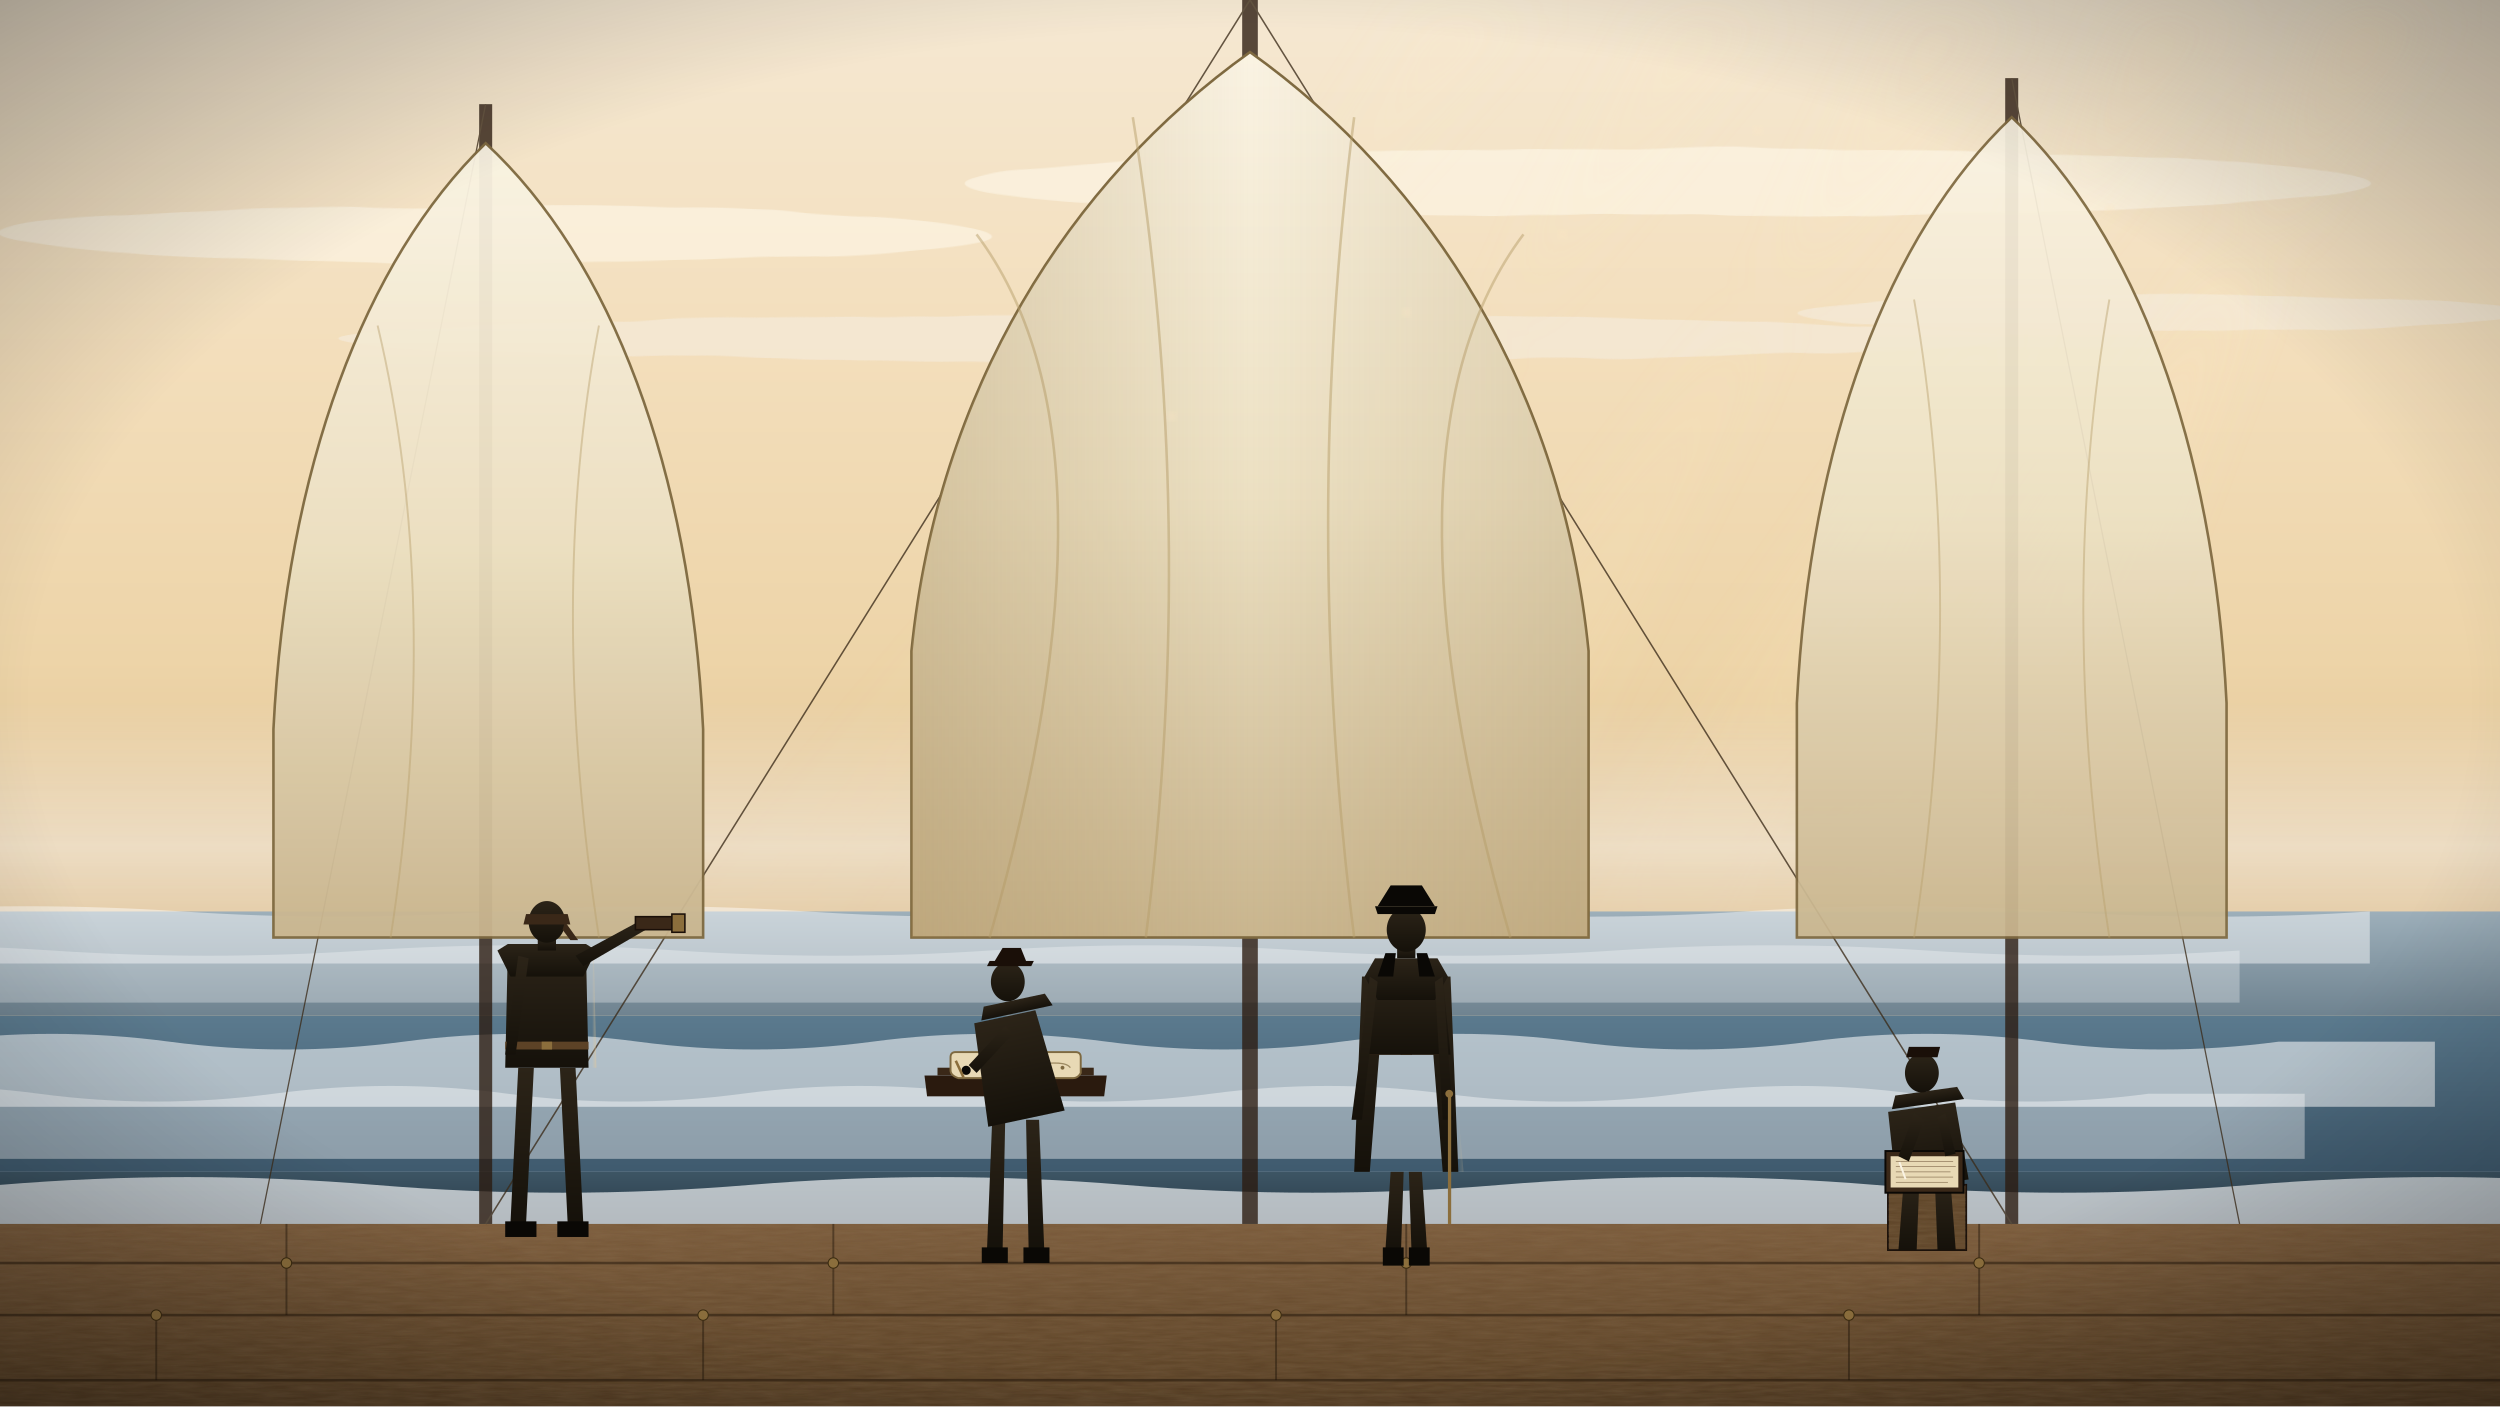
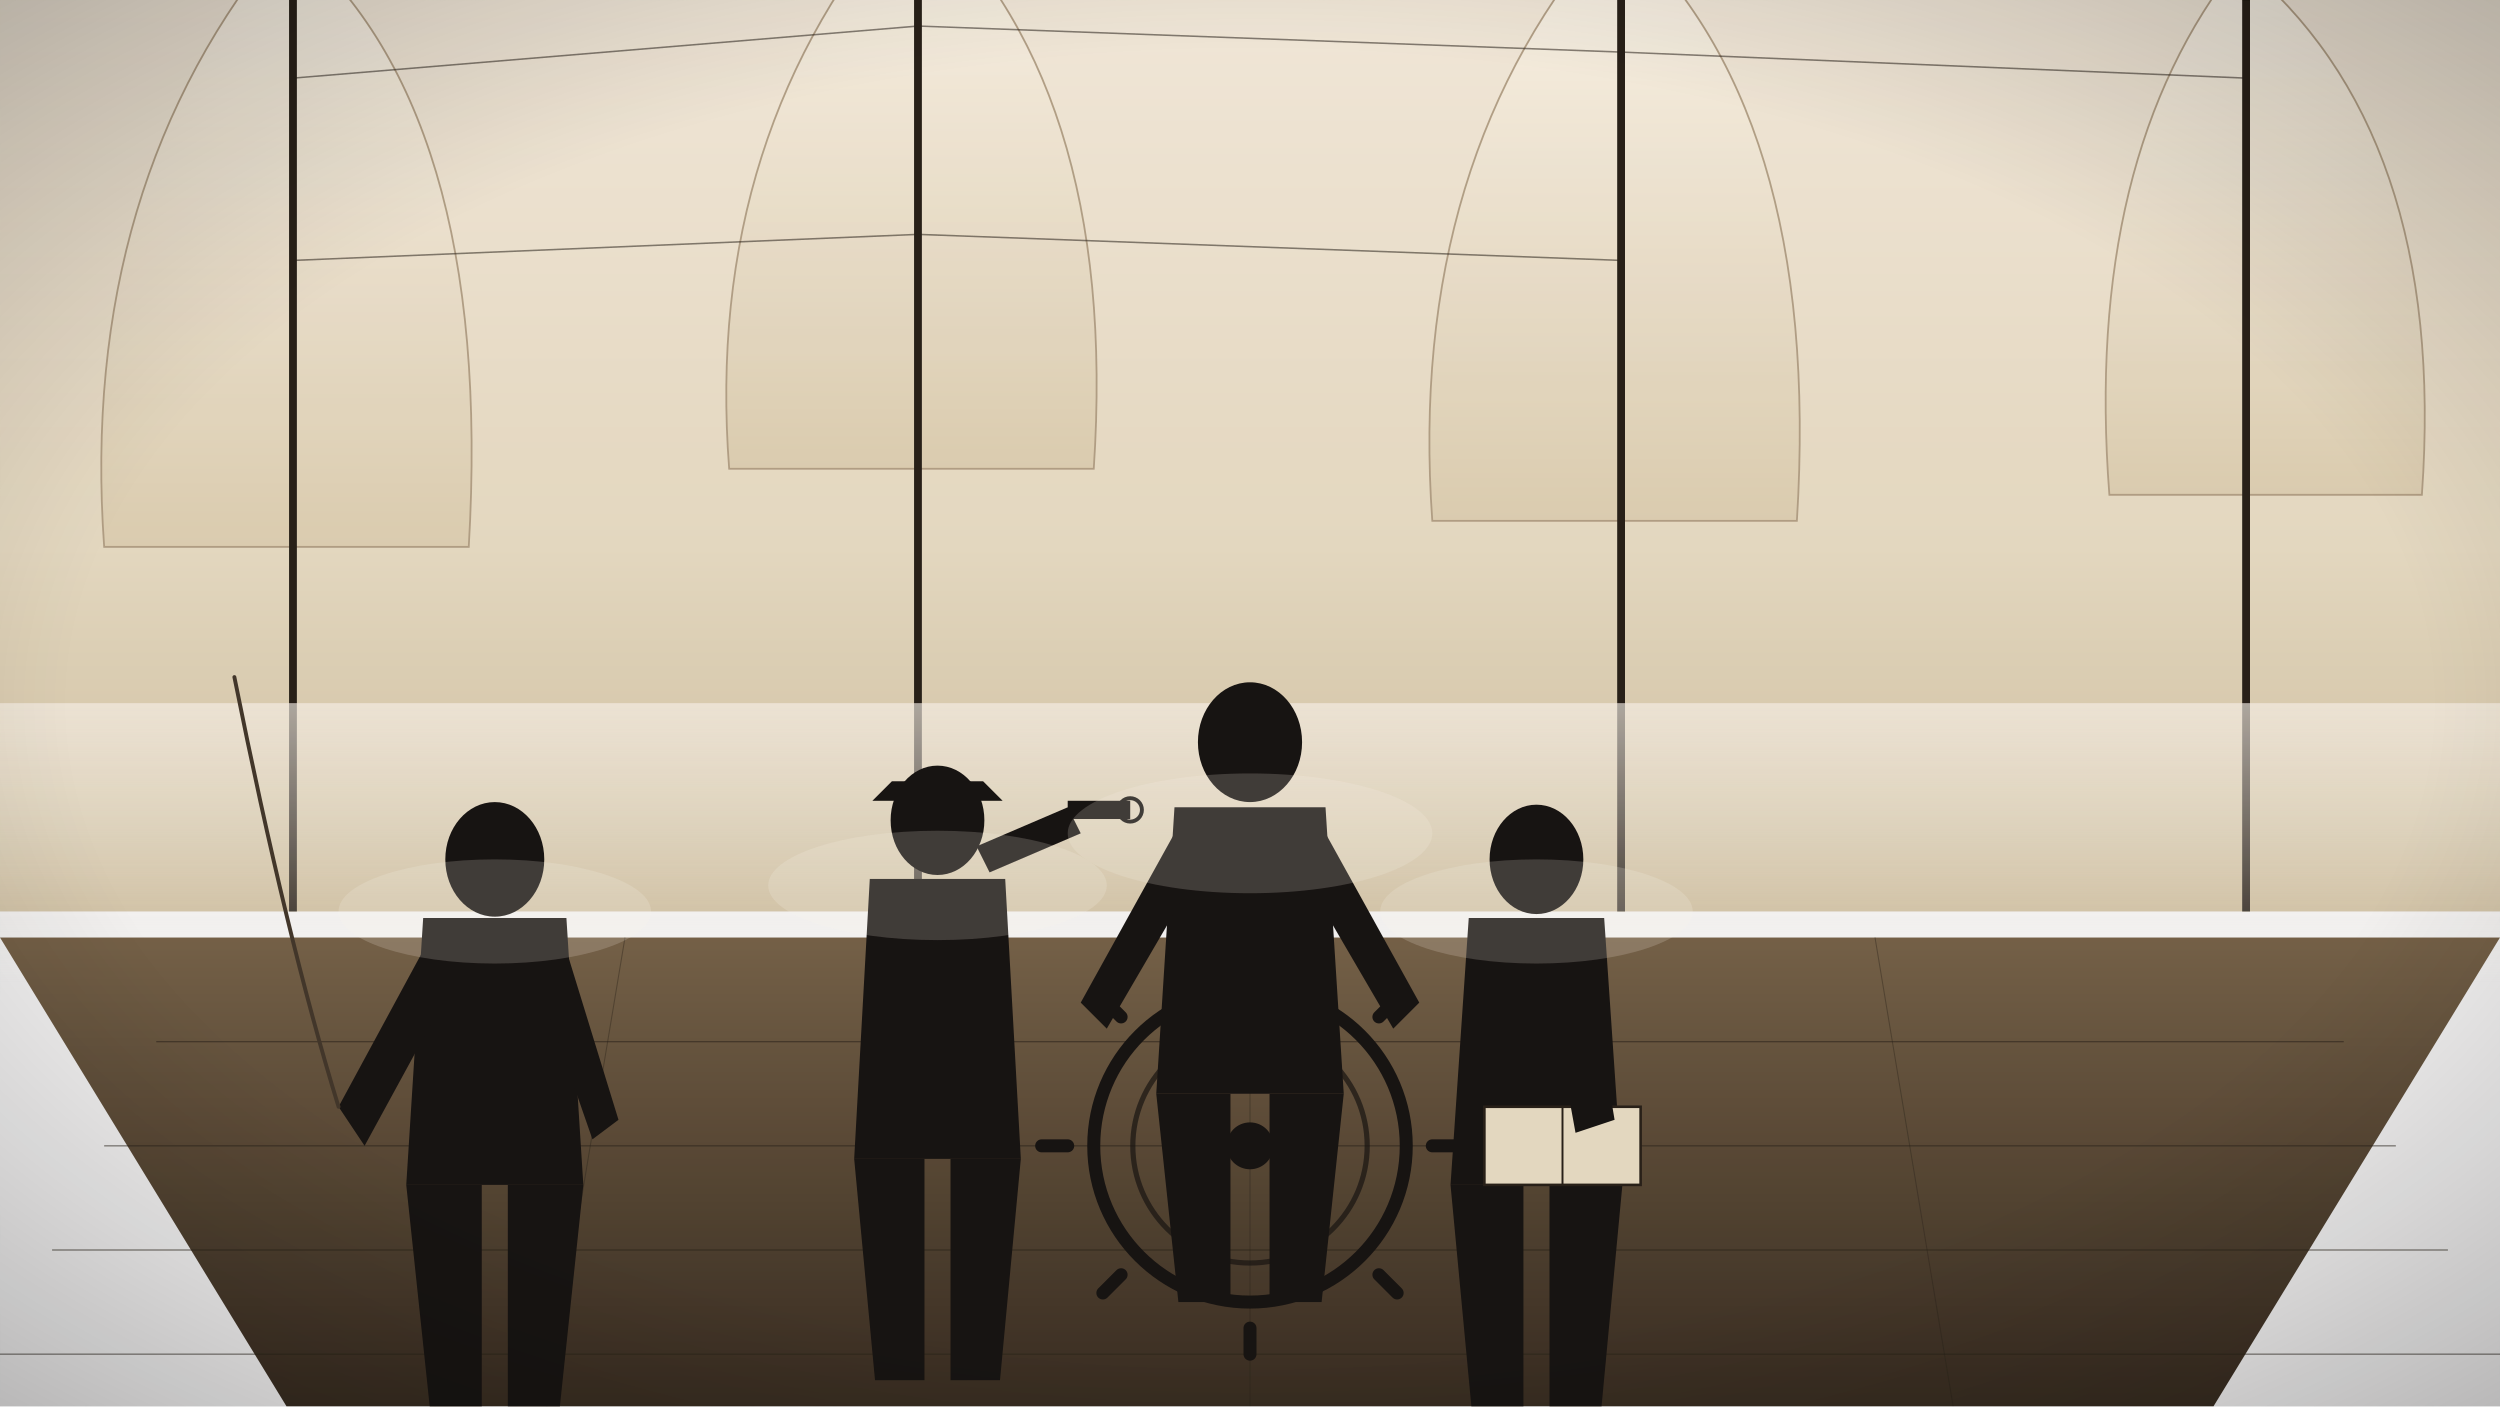
- <svg xmlns="http://www.w3.org/2000/svg" viewBox="0 0 1920 1080" preserveAspectRatio="xMidYMid slice" role="img" aria-label="Scene 02A — Crew on deck (Cartoon Saloon pilot)">
+ <svg xmlns="http://www.w3.org/2000/svg" viewBox="0 0 1920 1080" preserveAspectRatio="xMidYMid slice" role="img" aria-label="Scene 02A — Crew on deck">
  <defs>
-     <linearGradient id="s02_sky" x1="0%" y1="0%" x2="0%" y2="100%">
-       <stop offset="0%" stop-color="#F5E8D2" />
-       <stop offset="35%" stop-color="#F3DEBB" />
-       <stop offset="65%" stop-color="#EDD4A8" />
-       <stop offset="100%" stop-color="#D9B98A" />
+     <linearGradient id="sky02a" x1="0%" y1="0%" x2="0%" y2="100%">
+       <stop offset="0%" stop-color="#EFE6D6" />
+       <stop offset="60%" stop-color="#E2D6BD" />
+       <stop offset="100%" stop-color="#C8B998" />
    </linearGradient>
-     <linearGradient id="s02_seaFar" x1="0%" y1="0%" x2="0%" y2="100%">
-       <stop offset="0%" stop-color="#9DAFBA" />
-       <stop offset="100%" stop-color="#6F8390" />
+     <linearGradient id="deck02a" x1="0%" y1="0%" x2="0%" y2="100%">
+       <stop offset="0%" stop-color="#6E5A40" />
+       <stop offset="100%" stop-color="#2F2418" />
    </linearGradient>
-     <linearGradient id="s02_seaMid" x1="0%" y1="0%" x2="0%" y2="100%">
-       <stop offset="0%" stop-color="#5B7A8E" />
-       <stop offset="100%" stop-color="#3F5A6E" />
+     <linearGradient id="sail02a" x1="0%" y1="0%" x2="0%" y2="100%">
+       <stop offset="0%" stop-color="#FAF4E9" />
+       <stop offset="100%" stop-color="#D8C9AB" />
    </linearGradient>
-     <linearGradient id="s02_seaClose" x1="0%" y1="0%" x2="0%" y2="100%">
-       <stop offset="0%" stop-color="#3D5564" />
-       <stop offset="100%" stop-color="#1F2E3C" />
-     </linearGradient>
-     <linearGradient id="s02_deck" x1="0%" y1="0%" x2="0%" y2="100%">
-       <stop offset="0%" stop-color="#7A5A3A" />
-       <stop offset="60%" stop-color="#5C4226" />
-       <stop offset="100%" stop-color="#3E2C18" />
-     </linearGradient>
-     <linearGradient id="s02_sail" x1="0%" y1="0%" x2="0%" y2="100%">
-       <stop offset="0%" stop-color="#FAF3E3" />
-       <stop offset="50%" stop-color="#ECE0C2" />
-       <stop offset="100%" stop-color="#C9B58E" />
-     </linearGradient>
-     <linearGradient id="s02_sailShadow" x1="0%" y1="0%" x2="100%" y2="0%">
-       <stop offset="0%" stop-color="#A88D5C" stop-opacity="0.35" />
-       <stop offset="50%" stop-color="#A88D5C" stop-opacity="0" />
-       <stop offset="100%" stop-color="#A88D5C" stop-opacity="0.25" />
-     </linearGradient>
-     <linearGradient id="s02_rays" x1="100%" y1="0%" x2="20%" y2="100%">
-       <stop offset="0%" stop-color="#FFE9C2" stop-opacity="0.55" />
-       <stop offset="60%" stop-color="#FFE9C2" stop-opacity="0.15" />
-       <stop offset="100%" stop-color="#FFE9C2" stop-opacity="0" />
-     </linearGradient>
-     <linearGradient id="s02_char" x1="0%" y1="0%" x2="0%" y2="100%">
-       <stop offset="0%" stop-color="#2C2418" />
-       <stop offset="100%" stop-color="#15110A" />
-     </linearGradient>
-     <linearGradient id="s02_charRim" x1="100%" y1="0%" x2="0%" y2="0%">
-       <stop offset="0%" stop-color="#E8C896" stop-opacity="0.5" />
-       <stop offset="40%" stop-color="#E8C896" stop-opacity="0" />
-     </linearGradient>
-     <linearGradient id="s02_haze" x1="0%" y1="0%" x2="0%" y2="100%">
-       <stop offset="0%" stop-color="#F5EFE6" stop-opacity="0" />
-       <stop offset="50%" stop-color="#F5EFE6" stop-opacity="0.55" />
+     <linearGradient id="haze02a" x1="0%" y1="0%" x2="0%" y2="100%">
+       <stop offset="0%" stop-color="#F5EFE6" stop-opacity="0.65" />
      <stop offset="100%" stop-color="#F5EFE6" stop-opacity="0" />
    </linearGradient>
-     <filter id="s02_woodGrain" x="0%" y="0%" width="100%" height="100%">
-       <feTurbulence type="fractalNoise" baseFrequency="0.04 0.4" numOctaves="3" seed="7" />
-       <feColorMatrix values="0 0 0 0 0.32  0 0 0 0 0.22  0 0 0 0 0.12  0 0 0 0.45 0" />
-       <feComposite in2="SourceGraphic" operator="in" />
+     <filter id="painterly02a" x="0%" y="0%" width="100%" height="100%">
+       <feTurbulence type="fractalNoise" baseFrequency="0.013" numOctaves="2" seed="9" />
+       <feDisplacementMap in="SourceGraphic" scale="2.5" />
    </filter>
-     <filter id="s02_painterly" x="-5%" y="-5%" width="110%" height="110%">
-       <feTurbulence type="fractalNoise" baseFrequency="0.008" numOctaves="3" seed="13" />
-       <feDisplacementMap in="SourceGraphic" scale="6" />
-     </filter>
-     <filter id="s02_softGlow" x="-50%" y="-50%" width="200%" height="200%">
-       <feGaussianBlur stdDeviation="3" />
-     </filter>
-     <filter id="s02_rayBlur" x="-50%" y="-50%" width="200%" height="200%">
-       <feGaussianBlur stdDeviation="22" />
-     </filter>
-     <path id="s02_waveBack" d="M 0,0 Q 120,-8 240,0 T 480,0 T 720,0 T 960,0 T 1200,0 T 1440,0 T 1680,0 T 1920,0 L 1920,40 L 0,40 Z" />
-     <path id="s02_waveMid" d="M 0,0 Q 90,-12 180,0 T 360,0 T 540,0 T 720,0 T 900,0 T 1080,0 T 1260,0 T 1440,0 T 1620,0 T 1800,0 L 1920,0 L 1920,50 L 0,50 Z" />
-     <circle id="s02_dust" r="2" fill="#FFE9C2" filter="url(#s02_softGlow)" />
+     <radialGradient id="vig02a" cx="50%" cy="50%" r="78%">
+       <stop offset="60%" stop-color="#000" stop-opacity="0" />
+       <stop offset="100%" stop-color="#000" stop-opacity="0.3" />
+     </radialGradient>
  </defs>
-   <rect width="1920" height="780" fill="url(#s02_sky)" />
-   <g opacity="0.5" filter="url(#s02_painterly)">
-     <ellipse cx="380" cy="180" rx="380" ry="22" fill="#FFFBEF" />
-     <ellipse cx="1280" cy="140" rx="540" ry="26" fill="#FFFBEF" />
-     <ellipse cx="900" cy="260" rx="640" ry="18" fill="#F5EFE6" />
-     <ellipse cx="1660" cy="240" rx="280" ry="14" fill="#F5EFE6" />
-   </g>
-   <g filter="url(#s02_rayBlur)" opacity="0.85">
-     <polygon points="1900,-50 1820,-50 1400,1080 1100,1080" fill="url(#s02_rays)" />
-     <polygon points="1750,-50 1670,-50 1180,1080 920,1080" fill="url(#s02_rays)" opacity="0.7" />
-     <polygon points="1580,-50 1500,-50 940,1080 700,1080" fill="url(#s02_rays)" opacity="0.55" />
-     <polygon points="1400,-50 1320,-50 680,1080 460,1080" fill="url(#s02_rays)" opacity="0.4" />
-     <polygon points="1220,-50 1140,-50 380,1080 200,1080" fill="url(#s02_rays)" opacity="0.25" />
-   </g>
-   <rect x="0" y="540" width="1920" height="220" fill="url(#s02_haze)" />
-   <rect x="0" y="700" width="1920" height="80" fill="url(#s02_seaFar)" />
-   <use href="#s02_waveBack" x="-100" y="700" fill="#FFFFFF" opacity="0.45">
-     <animate attributeName="x" values="-100;-340;-100" dur="22s" repeatCount="indefinite" />
-   </use>
-   <use href="#s02_waveBack" x="-200" y="730" fill="#FFFFFF" opacity="0.3">
-     <animate attributeName="x" values="-200;-40;-200" dur="18s" repeatCount="indefinite" />
-   </use>
-   <rect x="0" y="780" width="1920" height="120" fill="url(#s02_seaMid)" />
-   <use href="#s02_waveMid" x="-50" y="800" fill="#FFFFFF" opacity="0.55">
-     <animate attributeName="x" values="-50;-280;-50" dur="14s" repeatCount="indefinite" />
-   </use>
-   <use href="#s02_waveMid" x="-150" y="840" fill="#FFFFFF" opacity="0.4">
-     <animate attributeName="x" values="-150;30;-150" dur="11s" repeatCount="indefinite" />
-   </use>
-   <rect x="0" y="900" width="1920" height="60" fill="url(#s02_seaClose)" />
-   <use href="#s02_waveMid" x="0" y="910" fill="#FFFFFF" opacity="0.65" transform="scale(1.6 1)">
-     <animate attributeName="x" values="0;-180;0" dur="9s" repeatCount="indefinite" />
-   </use>
-   <g>
-     <rect x="0" y="940" width="1920" height="180" fill="url(#s02_deck)" />
-     <rect x="0" y="940" width="1920" height="180" fill="url(#s02_deck)" filter="url(#s02_woodGrain)" opacity="0.6" />
-     <g stroke="#1F1408" stroke-width="2" opacity="0.5">
-       <line x1="0" y1="970" x2="1920" y2="970" />
-       <line x1="0" y1="1010" x2="1920" y2="1010" />
-       <line x1="0" y1="1060" x2="1920" y2="1060" />
-     </g>
-     <g stroke="#1F1408" stroke-width="1.5" opacity="0.45">
-       <line x1="220" y1="940" x2="220" y2="1010" />
-       <line x1="640" y1="940" x2="640" y2="1010" />
-       <line x1="1080" y1="940" x2="1080" y2="1010" />
-       <line x1="1520" y1="940" x2="1520" y2="1010" />
-       <line x1="120" y1="1010" x2="120" y2="1060" />
-       <line x1="540" y1="1010" x2="540" y2="1060" />
-       <line x1="980" y1="1010" x2="980" y2="1060" />
-       <line x1="1420" y1="1010" x2="1420" y2="1060" />
-     </g>
-     <g fill="#8B6E3C" stroke="#3A2A0F" stroke-width="0.8">
-       <circle cx="220" cy="970" r="4" />
-       <circle cx="640" cy="970" r="4" />
-       <circle cx="1080" cy="970" r="4" />
-       <circle cx="1520" cy="970" r="4" />
-       <circle cx="120" cy="1010" r="4" />
-       <circle cx="540" cy="1010" r="4" />
-       <circle cx="980" cy="1010" r="4" />
-       <circle cx="1420" cy="1010" r="4" />
+   <g transform="translate(960 540)">
+     <g>
+       <animateTransform attributeName="transform" type="scale" values="1; 1.04; 1.08" keyTimes="0;0.5;1" dur="8s" fill="freeze" />
+       <g transform="translate(-960 -540)">
+         <rect x="0" y="0" width="1920" height="700" fill="url(#sky02a)" />
+         <g opacity="0.92">
+           <path d="M 220,-50 Q 380,80 360,420 L 80,420 Q 60,140 220,-50 Z" fill="url(#sail02a)" stroke="#A8957A" stroke-width="1.4" />
+           <path d="M 700,-80 Q 860,60 840,360 L 560,360 Q 540,100 700,-80 Z" fill="url(#sail02a)" stroke="#A8957A" stroke-width="1.4" />
+           <path d="M 1240,-60 Q 1400,80 1380,400 L 1100,400 Q 1080,120 1240,-60 Z" fill="url(#sail02a)" stroke="#A8957A" stroke-width="1.4" />
+           <path d="M 1720,-30 Q 1880,100 1860,380 L 1620,380 Q 1600,120 1720,-30 Z" fill="url(#sail02a)" stroke="#A8957A" stroke-width="1.4" />
+         </g>
+         <line x1="225" y1="-20" x2="225" y2="700" stroke="#1F1810" stroke-width="6" />
+         <line x1="705" y1="-40" x2="705" y2="700" stroke="#1F1810" stroke-width="6" />
+         <line x1="1245" y1="-30" x2="1245" y2="700" stroke="#1F1810" stroke-width="6" />
+         <line x1="1725" y1="-10" x2="1725" y2="700" stroke="#1F1810" stroke-width="6" />
+         <g stroke="#1F1810" stroke-width="1.2" opacity="0.55">
+           <line x1="225" y1="60" x2="705" y2="20" />
+           <line x1="705" y1="20" x2="1245" y2="40" />
+           <line x1="1245" y1="40" x2="1725" y2="60" />
+           <line x1="225" y1="200" x2="705" y2="180" />
+           <line x1="705" y1="180" x2="1245" y2="200" />
+         </g>
+         <rect x="0" y="540" width="1920" height="220" fill="url(#haze02a)" />
+         <path d="M 0,720 L 1920,720 L 1700,1080 L 220,1080 Z" fill="url(#deck02a)" />
+         <g stroke="#1F1810" stroke-width="1" opacity="0.55">
+           <line x1="120" y1="800" x2="1800" y2="800" />
+           <line x1="80" y1="880" x2="1840" y2="880" />
+           <line x1="40" y1="960" x2="1880" y2="960" />
+           <line x1="0" y1="1040" x2="1920" y2="1040" />
+         </g>
+         <g stroke="#1F1810" stroke-width="0.8" opacity="0.4">
+           <line x1="480" y1="720" x2="420" y2="1080" />
+           <line x1="960" y1="720" x2="960" y2="1080" />
+           <line x1="1440" y1="720" x2="1500" y2="1080" />
+         </g>
+         <g transform="translate(960 880)">
+           <circle r="120" fill="none" stroke="#0E0B09" stroke-width="10" />
+           <circle r="90" fill="none" stroke="#0E0B09" stroke-width="4" opacity="0.7" />
+           <circle r="18" fill="#0E0B09" />
+           <g stroke="#0E0B09" stroke-width="10" stroke-linecap="round">
+             <line x1="0" y1="-140" x2="0" y2="-160" />
+             <line x1="0" y1="140" x2="0" y2="160" />
+             <line x1="-140" y1="0" x2="-160" y2="0" />
+             <line x1="140" y1="0" x2="160" y2="0" />
+             <line x1="-99" y1="-99" x2="-113" y2="-113" />
+             <line x1="99" y1="-99" x2="113" y2="-113" />
+             <line x1="-99" y1="99" x2="-113" y2="113" />
+             <line x1="99" y1="99" x2="113" y2="113" />
+           </g>
+         </g>
+         <g transform="translate(380 820)">
+           <ellipse cx="0" cy="-160" rx="38" ry="44" fill="#0E0B09" />
+           <path d="M -55,-115 L 55,-115 L 68,90 L -68,90 Z" fill="#0E0B09" />
+           <path d="M -68,90 L -50,260 L -10,260 L -10,90 Z" fill="#0E0B09" />
+           <path d="M 68,90 L 50,260 L 10,260 L 10,90 Z" fill="#0E0B09" />
+           <path d="M -55,-90 L -120,30 L -100,60 L -40,-50 Z" fill="#0E0B09" />
+           <path d="M 55,-90 L 95,40 L 75,55 L 35,-60 Z" fill="#0E0B09" />
+           <path d="M -120,30 Q -160,-100 -200,-300" fill="none" stroke="#3A2F22" stroke-width="3" stroke-linecap="round" />
+         </g>
+         <g transform="translate(720 800)">
+           <ellipse cx="0" cy="-170" rx="36" ry="42" fill="#0E0B09" />
+           <path d="M -50,-185 L 50,-185 L 35,-200 L -35,-200 Z" fill="#0E0B09" />
+           <path d="M -52,-125 L 52,-125 L 64,90 L -64,90 Z" fill="#0E0B09" />
+           <path d="M -64,90 L -48,260 L -10,260 L -10,90 Z" fill="#0E0B09" />
+           <path d="M 64,90 L 48,260 L 10,260 L 10,90 Z" fill="#0E0B09" />
+           <path d="M 30,-150 L 100,-180 L 110,-160 L 40,-130 Z" fill="#0E0B09" />
+           <rect x="100" y="-185" width="48" height="14" fill="#0E0B09" />
+           <circle cx="148" cy="-178" r="9" fill="none" stroke="#0E0B09" stroke-width="3" />
+         </g>
+         <g transform="translate(1180 820)">
+           <ellipse cx="0" cy="-160" rx="36" ry="42" fill="#0E0B09" />
+           <path d="M -52,-115 L 52,-115 L 66,90 L -66,90 Z" fill="#0E0B09" />
+           <path d="M -66,90 L -50,260 L -10,260 L -10,90 Z" fill="#0E0B09" />
+           <path d="M 66,90 L 50,260 L 10,260 L 10,90 Z" fill="#0E0B09" />
+           <path d="M -40,30 L 80,30 L 80,90 L -40,90 Z" fill="#E2D6BD" stroke="#1F1810" stroke-width="2" />
+           <line x1="20" y1="30" x2="20" y2="90" stroke="#1F1810" stroke-width="1.5" />
+           <path d="M 40,-80 L 60,40 L 30,50 L 10,-60 Z" fill="#0E0B09" />
+         </g>
+         <g transform="translate(960 740)">
+           <ellipse cx="0" cy="-170" rx="40" ry="46" fill="#0E0B09" />
+           <path d="M -58,-120 L 58,-120 L 72,100 L -72,100 Z" fill="#0E0B09" />
+           <path d="M -58,-100 L -130,30 L -110,50 L -40,-70 Z" fill="#0E0B09" />
+           <path d="M 58,-100 L 130,30 L 110,50 L 40,-70 Z" fill="#0E0B09" />
+           <path d="M -72,100 L -55,260 L -15,260 L -15,100 Z" fill="#0E0B09" />
+           <path d="M 72,100 L 55,260 L 15,260 L 15,100 Z" fill="#0E0B09" />
+         </g>
+         <g opacity="0.18">
+           <ellipse cx="380" cy="700" rx="120" ry="40" fill="#FAF4E9" />
+           <ellipse cx="720" cy="680" rx="130" ry="42" fill="#FAF4E9" />
+           <ellipse cx="1180" cy="700" rx="120" ry="40" fill="#FAF4E9" />
+           <ellipse cx="960" cy="640" rx="140" ry="46" fill="#FAF4E9" />
+         </g>
+       </g>
    </g>
  </g>
-   <g opacity="0.78">
-     <rect x="954" y="0" width="12" height="940" fill="#2A1A0E" />
-     <rect x="368" y="80" width="10" height="860" fill="#2A1A0E" />
-     <rect x="1540" y="60" width="10" height="880" fill="#2A1A0E" />
-     <line x1="960" y1="0" x2="373" y2="940" stroke="#3A2A18" stroke-width="1.2" />
-     <line x1="960" y1="0" x2="1545" y2="940" stroke="#3A2A18" stroke-width="1.2" />
-     <line x1="373" y1="80" x2="200" y2="940" stroke="#3A2A18" stroke-width="1" />
-     <line x1="1545" y1="60" x2="1720" y2="940" stroke="#3A2A18" stroke-width="1" />
-   </g>
-   <g class="sails">
-     <animateTransform attributeName="transform" type="translate" values="0 0; 6 -4; 0 0; -5 -3; 0 0" keyTimes="0;0.25;0.5;0.75;1" dur="9s" repeatCount="indefinite" />
-     <path d="M 960,40 C 820,140 720,300 700,500 L 700,720 L 1220,720 L 1220,500 C 1200,300 1100,140 960,40 Z" fill="url(#s02_sail)" stroke="#7E6940" stroke-width="2" />
-     <path d="M 750,180 Q 870,340 760,720" fill="none" stroke="#B8A06C" stroke-width="2" opacity="0.5" />
-     <path d="M 870,90 Q 920,400 880,720" fill="none" stroke="#B8A06C" stroke-width="2" opacity="0.5" />
-     <path d="M 1040,90 Q 1000,400 1040,720" fill="none" stroke="#B8A06C" stroke-width="2" opacity="0.5" />
-     <path d="M 1170,180 Q 1050,340 1160,720" fill="none" stroke="#B8A06C" stroke-width="2" opacity="0.5" />
-     <path d="M 960,40 C 820,140 720,300 700,500 L 700,720 L 1220,720 L 1220,500 C 1200,300 1100,140 960,40 Z" fill="url(#s02_sailShadow)" />
-     <path d="M 373,110 C 280,200 220,360 210,560 L 210,720 L 540,720 L 540,560 C 530,360 470,200 373,110 Z" fill="url(#s02_sail)" stroke="#7E6940" stroke-width="2" opacity="0.95" />
-     <path d="M 290,250 Q 340,460 300,720" fill="none" stroke="#B8A06C" stroke-width="1.5" opacity="0.45" />
-     <path d="M 460,250 Q 420,460 460,720" fill="none" stroke="#B8A06C" stroke-width="1.5" opacity="0.45" />
-     <path d="M 1545,90 C 1640,180 1700,340 1710,540 L 1710,720 L 1380,720 L 1380,540 C 1390,340 1450,180 1545,90 Z" fill="url(#s02_sail)" stroke="#7E6940" stroke-width="2" opacity="0.93" />
-     <path d="M 1620,230 Q 1580,460 1620,720" fill="none" stroke="#B8A06C" stroke-width="1.5" opacity="0.45" />
-     <path d="M 1470,230 Q 1510,460 1470,720" fill="none" stroke="#B8A06C" stroke-width="1.5" opacity="0.45" />
-   </g>
-   <g transform="translate(420 780)">
-     <animateTransform attributeName="transform" type="translate" values="420 780; 420 778; 420 780; 420 779; 420 780" keyTimes="0;0.3;0.5;0.7;1" dur="5s" repeatCount="indefinite" />
-     <path d="M -22,40 L -28,160 L -16,160 L -10,40 Z" fill="url(#s02_char)" />
-     <path d="M 10,40 L 16,160 L 28,160 L 22,40 Z" fill="url(#s02_char)" />
-     <path d="M -32,158 L -8,158 L -8,170 L -32,170 Z" fill="#0A0805" />
-     <path d="M 8,158 L 32,158 L 32,170 L 8,170 Z" fill="#0A0805" />
-     <path d="M -30,-50 L -32,40 L 32,40 L 30,-50 Z" fill="url(#s02_char)" />
-     <rect x="-32" y="20" width="64" height="6" fill="#5C4226" />
-     <rect x="-4" y="20" width="8" height="6" fill="#8B6E3C" />
-     <path d="M -38,-50 L -28,-30 L 28,-30 L 38,-50 L 30,-55 L -30,-55 Z" fill="url(#s02_char)" />
-     <rect x="-7" y="-60" width="14" height="10" fill="url(#s02_char)" />
-     <ellipse cx="0" cy="-72" rx="14" ry="16" fill="url(#s02_char)" />
-     <path d="M -16,-78 L 16,-78 L 18,-70 L -18,-70 Z" fill="#3A2818" />
-     <path d="M 14,-72 L 24,-58 L 18,-58 L 12,-66 Z" fill="#3A2818" />
-     <path d="M 30,-50 L 32,40 L 38,40 L 36,-50 Z" fill="url(#s02_charRim)" />
-     <g>
-       <animateTransform attributeName="transform" type="rotate" values="-12 -8 -40; -8 -8 -40; -12 -8 -40" keyTimes="0;0.5;1" dur="6s" repeatCount="indefinite" />
-       <path d="M 22,-46 L 70,-72 L 76,-66 L 28,-38 Z" fill="url(#s02_char)" />
-       <rect x="68" y="-76" width="32" height="10" fill="#3A2818" stroke="#1A0F08" stroke-width="1.2" />
-       <rect x="96" y="-78" width="10" height="14" fill="#8B6E3C" stroke="#1A0F08" stroke-width="1.2" />
-     </g>
-     <path d="M -22,-46 L -32,30 L -24,30 L -14,-44 Z" fill="url(#s02_char)" />
-   </g>
-   <g transform="translate(780 800)">
-     <animateTransform attributeName="transform" type="translate" values="780 800; 780 798; 780 800; 780 799; 780 800" keyTimes="0;0.3;0.5;0.7;1" dur="6s" repeatCount="indefinite" />
-     <rect x="-60" y="20" width="120" height="6" fill="#3A2818" />
-     <path d="M -70,26 L -68,42 L 68,42 L 70,26 Z" fill="#2A1A0E" />
-     <path d="M -50,12 Q -50,8 -46,8 L 46,8 Q 50,8 50,12 L 50,24 Q 48,28 44,28 L -44,28 Q -50,26 -50,22 Z" fill="#E8D9B5" stroke="#7E6940" stroke-width="1.5" />
-     <path d="M -32,16 Q -10,22 14,18 T 42,20" fill="none" stroke="#7E6940" stroke-width="1" opacity="0.7" />
-     <circle cx="-20" cy="18" r="1.5" fill="#7E6940" />
-     <circle cx="36" cy="20" r="1.5" fill="#7E6940" />
-     <path d="M -18,60 L -22,160 L -10,160 L -8,60 Z" fill="url(#s02_char)" />
-     <path d="M 8,60 L 10,160 L 22,160 L 18,60 Z" fill="url(#s02_char)" />
-     <path d="M -26,158 L -6,158 L -6,170 L -26,170 Z" fill="#0A0805" />
-     <path d="M 6,158 L 26,158 L 26,170 L 6,170 Z" fill="#0A0805" />
-     <path d="M -24,-20 L -30,60 L 30,60 L 24,-20 Z" fill="url(#s02_char)" transform="rotate(-12 0 20)" />
-     <path d="M -28,-22 L 28,-22 L 24,-32 L -24,-32 Z" fill="url(#s02_char)" transform="rotate(-12 0 -27)" />
-     <ellipse cx="-6" cy="-46" rx="13" ry="15" fill="url(#s02_char)" />
-     <path d="M -22,-58 L 12,-58 L 14,-62 L -20,-62 Z M -16,-62 L 8,-62 L 4,-72 L -10,-72 Z" fill="#1A0F08" />
-     <path d="M -8,-12 L -36,18 L -30,24 L -2,-6 Z" fill="url(#s02_char)" />
-     <circle cx="-38" cy="22" r="3.5" fill="#0A0805" />
-     <rect x="-44" y="14" width="2" height="14" fill="#8B6E3C" transform="rotate(-25 -43 21)" />
-   </g>
-   <g transform="translate(1080 780)">
-     <animateTransform attributeName="transform" type="translate" values="1080 780; 1080 777; 1080 780; 1080 778; 1080 780" keyTimes="0;0.3;0.5;0.7;1" dur="5.5s" repeatCount="indefinite" />
-     <path d="M -34,-30 L -40,120 L -28,120 L -16,-30 Z" fill="url(#s02_char)" />
-     <path d="M 34,-30 L 40,120 L 28,120 L 16,-30 Z" fill="url(#s02_char)" />
-     <path d="M -12,120 L -16,180 L -4,180 L -2,120 Z" fill="url(#s02_char)" />
-     <path d="M 2,120 L 4,180 L 16,180 L 12,120 Z" fill="url(#s02_char)" />
-     <path d="M -18,178 L -2,178 L -2,192 L -18,192 Z" fill="#0A0805" />
-     <path d="M 2,178 L 18,178 L 18,192 L 2,192 Z" fill="#0A0805" />
-     <rect x="-32" y="22" width="64" height="8" fill="#5C4226" />
-     <rect x="-4" y="22" width="8" height="8" fill="#B89048" stroke="#3A2818" stroke-width="0.5" />
-     <path d="M -28,-30 L -34,30 L 34,30 L 28,-30 Z" fill="url(#s02_char)" />
-     <path d="M -32,-30 L -22,-12 L 22,-12 L 32,-30 L 24,-44 L -24,-44 Z" fill="url(#s02_char)" />
-     <path d="M -22,-30 L -16,-48 L -8,-48 L -10,-30 Z" fill="#0A0805" />
-     <path d="M 22,-30 L 16,-48 L 8,-48 L 10,-30 Z" fill="#0A0805" />
-     <rect x="-7" y="-54" width="14" height="10" fill="url(#s02_char)" />
-     <ellipse cx="0" cy="-66" rx="15" ry="17" fill="url(#s02_char)" />
-     <path d="M -22,-78 L 22,-78 L 24,-84 L -24,-84 Z" fill="#0A0805" />
-     <path d="M -22,-84 L 22,-84 L 12,-100 L -12,-100 Z" fill="#0A0805" />
-     <path d="M 34,30 L 40,120 L 44,120 L 36,30 Z" fill="url(#s02_charRim)" opacity="0.4" />
-     <path d="M -28,-30 L -42,80 L -34,80 L -22,-26 Z" fill="url(#s02_char)" />
-     <path d="M 28,-30 L 36,80 L 28,80 L 22,-26 Z" fill="url(#s02_char)" />
-     <rect x="32" y="60" width="2.5" height="100" fill="#8B6E3C" />
-     <circle cx="33" cy="60" r="3" fill="#8B6E3C" />
-   </g>
-   <g transform="translate(1480 870)">
-     <animateTransform attributeName="transform" type="translate" values="1480 870; 1480 869; 1480 870; 1480 869; 1480 870" keyTimes="0;0.3;0.5;0.7;1" dur="4.5s" repeatCount="indefinite" />
-     <rect x="-30" y="40" width="60" height="50" fill="#5C4226" stroke="#1A0F08" stroke-width="1.5" />
-     <rect x="-30" y="40" width="60" height="50" fill="#5C4226" filter="url(#s02_woodGrain)" opacity="0.7" />
-     <path d="M -18,38 L -22,90 L -8,90 L -6,38 Z" fill="url(#s02_char)" />
-     <path d="M 6,38 L 8,90 L 22,90 L 18,38 Z" fill="url(#s02_char)" />
-     <path d="M -26,-20 L -28,40 L 28,40 L 26,-20 Z" fill="url(#s02_char)" transform="rotate(-8 0 10)" />
-     <path d="M -28,-22 L 28,-22 L 24,-32 L -24,-32 Z" fill="url(#s02_char)" transform="rotate(-8 0 -27)" />
-     <ellipse cx="-4" cy="-46" rx="13" ry="15" fill="url(#s02_char)" />
-     <path d="M -16,-58 L 8,-58 L 10,-66 L -14,-66 Z" fill="#1A0F08" />
-     <rect x="-32" y="14" width="60" height="32" fill="#3A2818" stroke="#0A0805" stroke-width="1.5" />
-     <rect x="-28" y="18" width="52" height="24" fill="#E8D9B5" />
-     <g stroke="#5C4226" stroke-width="0.5" opacity="0.7">
-       <line x1="-24" y1="22" x2="20" y2="22" />
-       <line x1="-24" y1="26" x2="22" y2="26" />
-       <line x1="-24" y1="30" x2="18" y2="30" />
-       <line x1="-24" y1="34" x2="20" y2="34" />
-       <line x1="-24" y1="38" x2="16" y2="38" />
-     </g>
-     <g>
-       <animateTransform attributeName="transform" type="rotate" values="-2 0 -10; 2 0 -10; -2 0 -10" keyTimes="0;0.5;1" dur="3s" repeatCount="indefinite" />
-       <path d="M -10,-15 L -22,18 L -14,22 L -2,-10 Z" fill="url(#s02_char)" />
-       <rect x="-20" y="22" width="1.5" height="14" fill="#FAF3E3" transform="rotate(-20 -19 28)" />
-     </g>
-     <path d="M 14,-15 L 22,16 L 14,18 L 8,-12 Z" fill="url(#s02_char)" />
-   </g>
-   <g>
-     <use href="#s02_dust" x="1200" y="180">
-       <animate attributeName="y" values="180;560" dur="8s" repeatCount="indefinite" />
-       <animate attributeName="opacity" values="0;0.8;0.6;0" dur="8s" repeatCount="indefinite" />
-     </use>
-     <use href="#s02_dust" x="1350" y="100">
-       <animate attributeName="y" values="100;620" dur="11s" repeatCount="indefinite" />
-       <animate attributeName="opacity" values="0;0.7;0.5;0" dur="11s" repeatCount="indefinite" />
-     </use>
-     <use href="#s02_dust" x="1080" y="240">
-       <animate attributeName="y" values="240;700" dur="13s" repeatCount="indefinite" />
-       <animate attributeName="opacity" values="0;0.6;0.4;0" dur="13s" repeatCount="indefinite" />
-     </use>
-     <use href="#s02_dust" x="1480" y="60">
-       <animate attributeName="y" values="60;540" dur="9s" repeatCount="indefinite" />
-       <animate attributeName="opacity" values="0;0.7;0.5;0" dur="9s" repeatCount="indefinite" />
-     </use>
-     <use href="#s02_dust" x="1620" y="160">
-       <animate attributeName="y" values="160;620" dur="12s" repeatCount="indefinite" />
-       <animate attributeName="opacity" values="0;0.65;0.4;0" dur="12s" repeatCount="indefinite" />
-     </use>
-     <use href="#s02_dust" x="900" y="320">
-       <animate attributeName="y" values="320;760" dur="10s" repeatCount="indefinite" />
-       <animate attributeName="opacity" values="0;0.55;0.35;0" dur="10s" repeatCount="indefinite" />
-     </use>
-   </g>
-   <defs>
-     <radialGradient id="s02_vig" cx="50%" cy="50%" r="78%">
-       <stop offset="62%" stop-color="#000" stop-opacity="0" />
-       <stop offset="100%" stop-color="#000" stop-opacity="0.42" />
-     </radialGradient>
-   </defs>
-   <rect width="1920" height="1080" fill="url(#s02_vig)" pointer-events="none" />
+   <rect width="1920" height="1080" fill="#F5EFE6" opacity="0.04" filter="url(#painterly02a)" pointer-events="none" />
+   <rect width="1920" height="1080" fill="url(#vig02a)" pointer-events="none" />
</svg>
